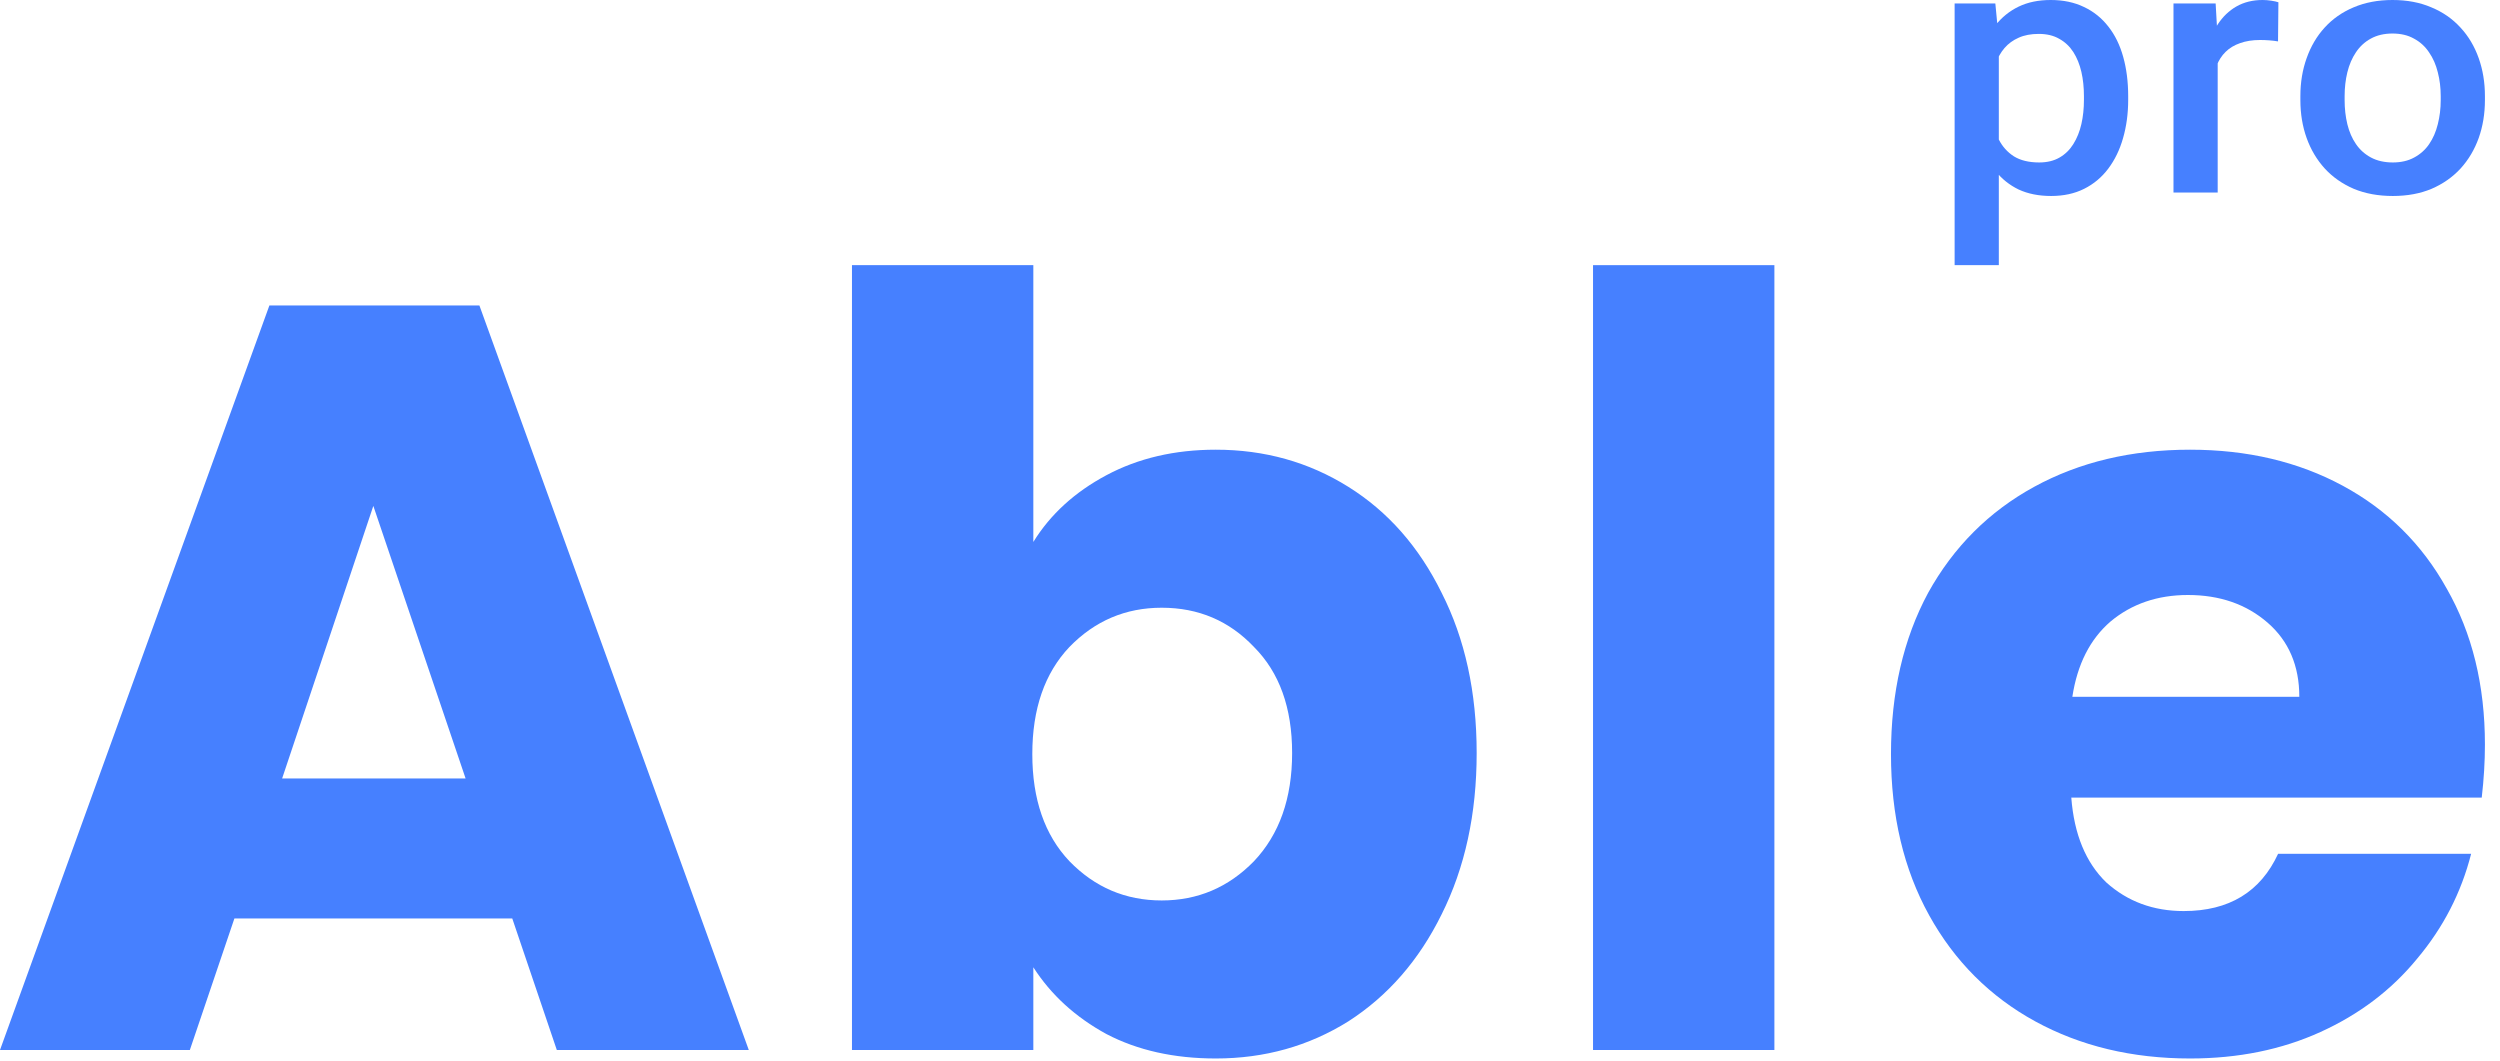
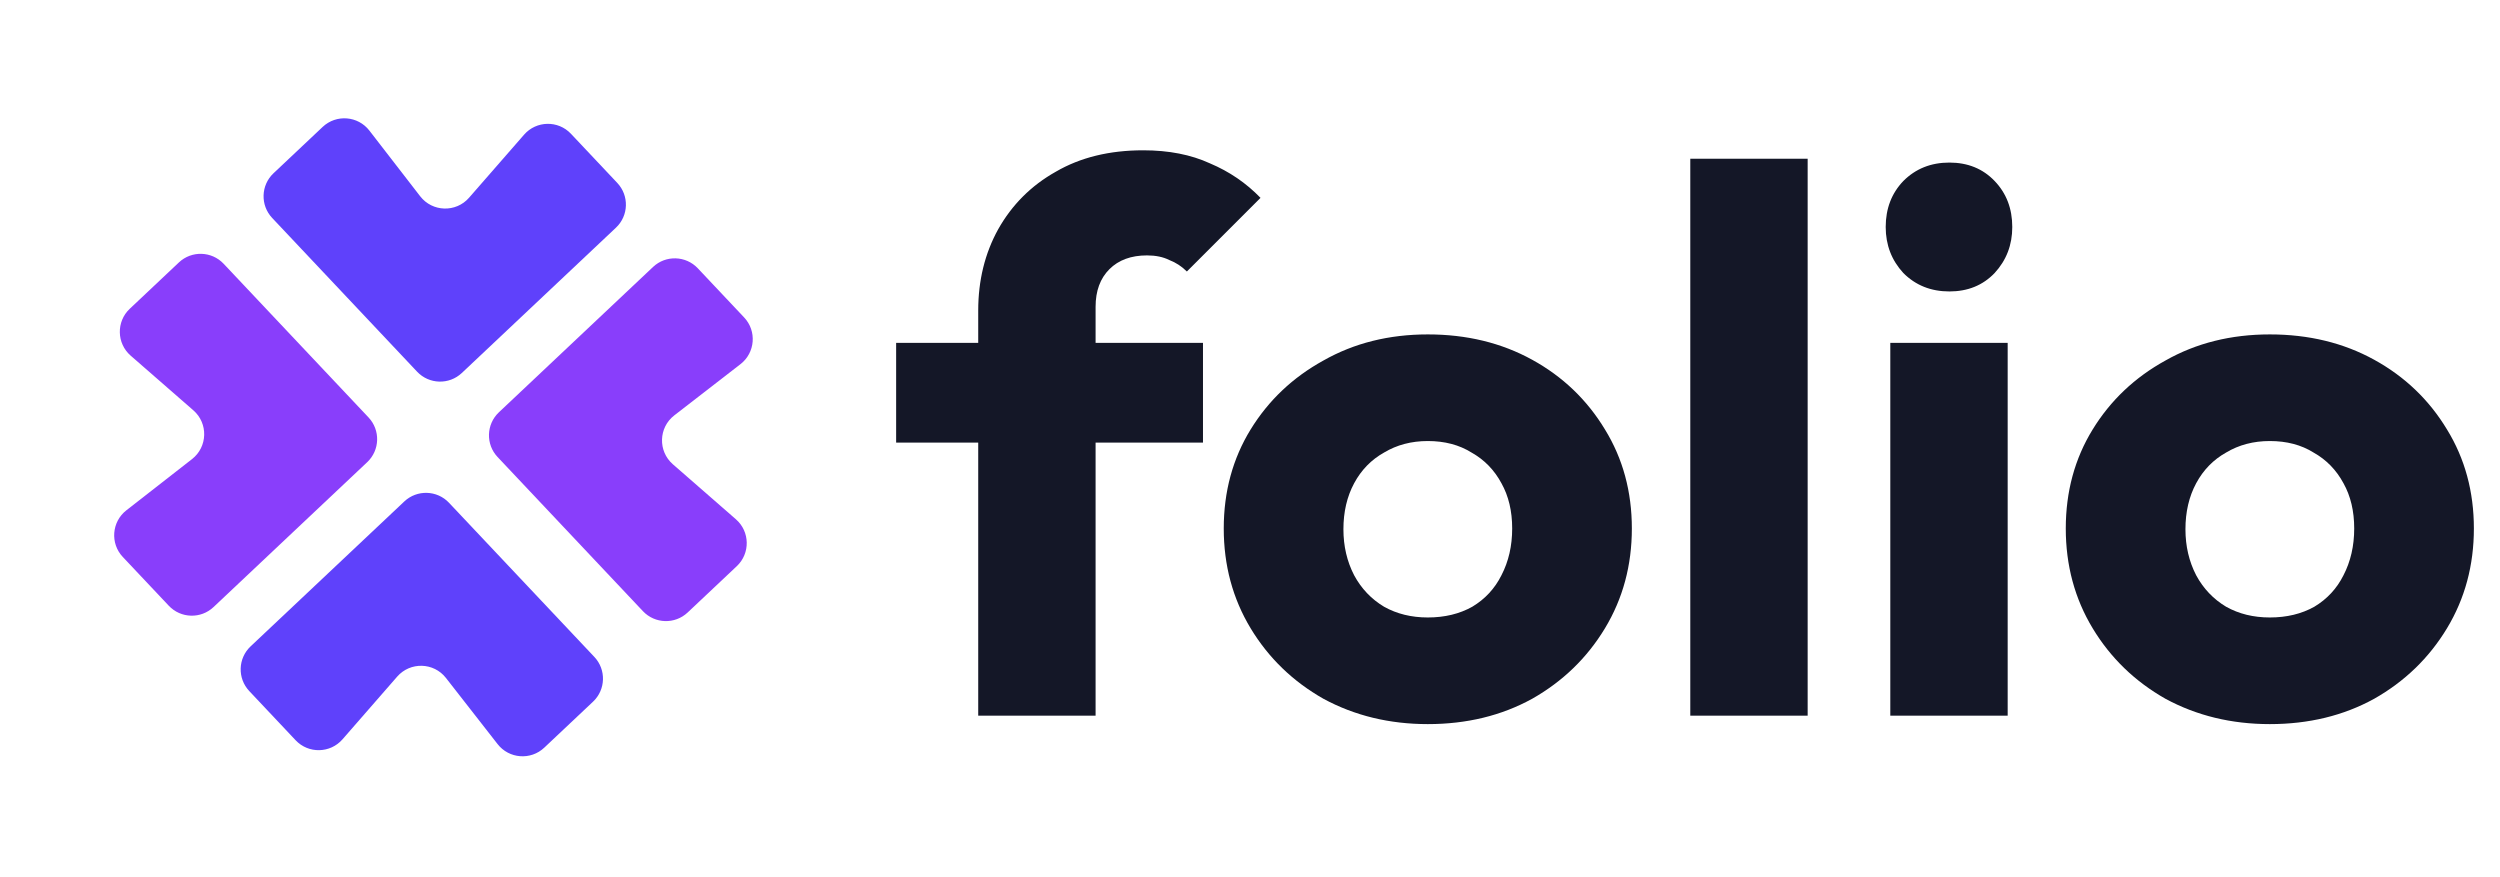
- <svg xmlns="http://www.w3.org/2000/svg" width="66" height="28" viewBox="0 0 66 28" fill="none">
-   <path d="M52.769 1.051V7H51.602V0.092H52.677L52.769 1.051ZM56.184 2.541V2.638C56.184 3 56.138 3.337 56.048 3.648C55.961 3.955 55.83 4.224 55.656 4.455C55.485 4.682 55.273 4.859 55.021 4.985C54.77 5.111 54.479 5.174 54.15 5.174C53.824 5.174 53.538 5.117 53.292 5.003C53.05 4.886 52.845 4.722 52.677 4.51C52.51 4.298 52.374 4.049 52.271 3.763C52.17 3.474 52.099 3.157 52.057 2.813V2.439C52.099 2.074 52.17 1.742 52.271 1.443C52.374 1.145 52.51 0.888 52.677 0.673C52.845 0.458 53.05 0.292 53.292 0.175C53.535 0.058 53.817 0 54.14 0C54.469 0 54.761 0.061 55.016 0.184C55.272 0.304 55.486 0.477 55.66 0.701C55.835 0.922 55.966 1.19 56.053 1.503C56.14 1.814 56.184 2.16 56.184 2.541ZM55.016 2.638V2.541C55.016 2.31 54.994 2.097 54.949 1.9C54.903 1.7 54.832 1.525 54.736 1.374C54.639 1.224 54.514 1.107 54.363 1.024C54.214 0.938 54.035 0.895 53.825 0.895C53.618 0.895 53.441 0.928 53.292 0.996C53.144 1.061 53.02 1.151 52.919 1.268C52.819 1.385 52.742 1.522 52.687 1.679C52.632 1.832 52.593 2 52.571 2.181V3.076C52.61 3.297 52.676 3.5 52.769 3.684C52.863 3.869 52.995 4.016 53.166 4.127C53.341 4.235 53.564 4.289 53.835 4.289C54.045 4.289 54.224 4.245 54.372 4.159C54.521 4.073 54.642 3.955 54.736 3.804C54.832 3.651 54.903 3.474 54.949 3.274C54.994 3.074 55.016 2.862 55.016 2.638Z" fill="#4680FF" />
-   <path d="M58.547 1.042V5.082H57.38V0.092H58.493L58.547 1.042ZM60.15 0.06L60.14 1.093C60.069 1.081 59.991 1.071 59.907 1.065C59.827 1.059 59.746 1.056 59.665 1.056C59.465 1.056 59.289 1.084 59.137 1.139C58.986 1.191 58.858 1.268 58.755 1.37C58.655 1.468 58.577 1.588 58.522 1.729C58.468 1.871 58.435 2.029 58.425 2.204L58.159 2.223C58.159 1.909 58.191 1.619 58.256 1.351C58.321 1.084 58.417 0.848 58.547 0.646C58.679 0.443 58.844 0.284 59.041 0.171C59.241 0.057 59.472 0 59.733 0C59.804 0 59.88 0.006 59.961 0.018C60.045 0.031 60.108 0.045 60.15 0.06Z" fill="#4680FF" />
-   <path d="M60.73 2.642V2.536C60.73 2.177 60.785 1.843 60.895 1.536C61.005 1.225 61.163 0.956 61.37 0.729C61.58 0.498 61.835 0.32 62.135 0.194C62.438 0.065 62.781 0 63.161 0C63.546 0 63.888 0.065 64.188 0.194C64.492 0.32 64.748 0.498 64.958 0.729C65.168 0.956 65.328 1.225 65.438 1.536C65.547 1.843 65.602 2.177 65.602 2.536V2.642C65.602 3.002 65.547 3.336 65.438 3.643C65.328 3.95 65.168 4.219 64.958 4.45C64.748 4.677 64.493 4.856 64.193 4.985C63.893 5.111 63.552 5.174 63.171 5.174C62.787 5.174 62.443 5.111 62.14 4.985C61.84 4.856 61.584 4.677 61.375 4.45C61.165 4.219 61.005 3.95 60.895 3.643C60.785 3.336 60.73 3.002 60.73 2.642ZM61.898 2.536V2.642C61.898 2.867 61.922 3.079 61.97 3.279C62.019 3.478 62.094 3.654 62.198 3.804C62.301 3.955 62.434 4.073 62.595 4.159C62.756 4.245 62.949 4.289 63.171 4.289C63.388 4.289 63.575 4.245 63.733 4.159C63.894 4.073 64.027 3.955 64.13 3.804C64.233 3.654 64.309 3.478 64.358 3.279C64.409 3.079 64.435 2.867 64.435 2.642V2.536C64.435 2.315 64.409 2.106 64.358 1.909C64.309 1.709 64.232 1.532 64.125 1.379C64.022 1.225 63.89 1.105 63.728 1.019C63.57 0.93 63.381 0.885 63.161 0.885C62.942 0.885 62.752 0.93 62.59 1.019C62.432 1.105 62.301 1.225 62.198 1.379C62.094 1.532 62.019 1.709 61.97 1.909C61.922 2.106 61.898 2.315 61.898 2.536Z" fill="#4680FF" />
-   <path d="M13.524 24.248H6.188L5.012 27.72H0L7.112 8.064H12.656L19.768 27.72H14.7L13.524 24.248ZM12.292 20.552L9.856 13.356L7.448 20.552H12.292Z" fill="#4680FF" />
-   <path d="M27.28 14.308C27.729 13.58 28.372 12.992 29.212 12.544C30.052 12.096 31.014 11.872 32.096 11.872C33.385 11.872 34.551 12.199 35.596 12.852C36.642 13.505 37.463 14.439 38.06 15.652C38.676 16.865 38.984 18.275 38.984 19.88C38.984 21.485 38.676 22.904 38.06 24.136C37.463 25.349 36.642 26.292 35.596 26.964C34.551 27.617 33.385 27.944 32.096 27.944C30.995 27.944 30.034 27.729 29.212 27.3C28.391 26.852 27.747 26.264 27.28 25.536V27.72H22.492V7H27.28V14.308ZM34.112 19.88C34.112 18.685 33.776 17.752 33.105 17.08C32.451 16.389 31.639 16.044 30.669 16.044C29.716 16.044 28.904 16.389 28.233 17.08C27.579 17.771 27.253 18.713 27.253 19.908C27.253 21.103 27.579 22.045 28.233 22.736C28.904 23.427 29.716 23.772 30.669 23.772C31.62 23.772 32.432 23.427 33.105 22.736C33.776 22.027 34.112 21.075 34.112 19.88Z" fill="#4680FF" />
-   <path d="M46.844 7V27.72H42.056V7H46.844Z" fill="#4680FF" />
-   <path d="M65.602 19.656C65.602 20.104 65.574 20.571 65.518 21.056H54.682C54.757 22.027 55.065 22.773 55.606 23.296C56.166 23.8 56.848 24.052 57.65 24.052C58.845 24.052 59.676 23.548 60.142 22.54H65.238C64.977 23.567 64.501 24.491 63.81 25.312C63.138 26.133 62.289 26.777 61.262 27.244C60.236 27.711 59.088 27.944 57.818 27.944C56.288 27.944 54.925 27.617 53.73 26.964C52.536 26.311 51.602 25.377 50.93 24.164C50.258 22.951 49.922 21.532 49.922 19.908C49.922 18.284 50.249 16.865 50.902 15.652C51.574 14.439 52.508 13.505 53.702 12.852C54.897 12.199 56.269 11.872 57.818 11.872C59.33 11.872 60.674 12.189 61.85 12.824C63.026 13.459 63.941 14.364 64.594 15.54C65.266 16.716 65.602 18.088 65.602 19.656ZM60.702 18.396C60.702 17.575 60.422 16.921 59.862 16.436C59.302 15.951 58.602 15.708 57.762 15.708C56.96 15.708 56.278 15.941 55.718 16.408C55.177 16.875 54.841 17.537 54.71 18.396H60.702Z" fill="#4680FF" />
+ <svg xmlns="http://www.w3.org/2000/svg" width="174" height="61" viewBox="0 0 174 61" fill="none">
+   <path d="M68.084 49.81V21.62C68.084 19.52 68.547 17.633 69.472 15.96C70.433 14.252 71.768 12.917 73.477 11.956C75.185 10.959 77.214 10.461 79.563 10.461C81.343 10.461 82.891 10.763 84.208 11.368C85.561 11.938 86.735 12.739 87.732 13.771L82.606 18.897C82.251 18.541 81.841 18.274 81.379 18.096C80.951 17.882 80.435 17.776 79.83 17.776C78.727 17.776 77.855 18.096 77.214 18.736C76.573 19.377 76.253 20.249 76.253 21.353V49.81H68.084ZM62.371 30.803V23.862H83.728V30.803H62.371ZM99.375 50.398C96.705 50.398 94.285 49.81 92.114 48.636C89.978 47.425 88.287 45.788 87.041 43.724C85.796 41.659 85.173 39.346 85.173 36.783C85.173 34.22 85.796 31.924 87.041 29.895C88.287 27.866 89.978 26.265 92.114 25.09C94.249 23.88 96.669 23.275 99.375 23.275C102.08 23.275 104.5 23.862 106.636 25.037C108.772 26.211 110.462 27.831 111.708 29.895C112.954 31.924 113.577 34.22 113.577 36.783C113.577 39.346 112.954 41.659 111.708 43.724C110.462 45.788 108.772 47.425 106.636 48.636C104.5 49.81 102.08 50.398 99.375 50.398ZM99.375 42.976C100.549 42.976 101.582 42.727 102.471 42.229C103.361 41.695 104.038 40.965 104.5 40.04C104.999 39.079 105.248 37.993 105.248 36.783C105.248 35.573 104.999 34.523 104.5 33.633C104.002 32.707 103.308 31.995 102.418 31.497C101.564 30.963 100.549 30.696 99.375 30.696C98.236 30.696 97.221 30.963 96.331 31.497C95.442 31.995 94.747 32.707 94.249 33.633C93.751 34.558 93.502 35.626 93.502 36.836C93.502 38.011 93.751 39.079 94.249 40.04C94.747 40.965 95.442 41.695 96.331 42.229C97.221 42.727 98.236 42.976 99.375 42.976ZM117.644 49.81V11.048H125.813V49.81H117.644ZM131.565 49.81V23.862H139.734V49.81H131.565ZM135.676 20.285C134.395 20.285 133.327 19.858 132.473 19.003C131.654 18.114 131.245 17.046 131.245 15.8C131.245 14.519 131.654 13.451 132.473 12.597C133.327 11.742 134.395 11.315 135.676 11.315C136.958 11.315 138.008 11.742 138.826 12.597C139.645 13.451 140.054 14.519 140.054 15.8C140.054 17.046 139.645 18.114 138.826 19.003C138.008 19.858 136.958 20.285 135.676 20.285ZM157.98 50.398C155.31 50.398 152.89 49.81 150.719 48.636C148.583 47.425 146.892 45.788 145.647 43.724C144.401 41.659 143.778 39.346 143.778 36.783C143.778 34.22 144.401 31.924 145.647 29.895C146.892 27.866 148.583 26.265 150.719 25.09C152.854 23.88 155.275 23.275 157.98 23.275C160.685 23.275 163.106 23.862 165.241 25.037C167.377 26.211 169.068 27.831 170.313 29.895C171.559 31.924 172.182 34.22 172.182 36.783C172.182 39.346 171.559 41.659 170.313 43.724C169.068 45.788 167.377 47.425 165.241 48.636C163.106 49.81 160.685 50.398 157.98 50.398ZM157.98 42.976C159.155 42.976 160.187 42.727 161.077 42.229C161.967 41.695 162.643 40.965 163.106 40.04C163.604 39.079 163.853 37.993 163.853 36.783C163.853 35.573 163.604 34.523 163.106 33.633C162.607 32.707 161.913 31.995 161.023 31.497C160.169 30.963 159.155 30.696 157.98 30.696C156.841 30.696 155.827 30.963 154.937 31.497C154.047 31.995 153.353 32.707 152.854 33.633C152.356 34.558 152.107 35.626 152.107 36.836C152.107 38.011 152.356 39.079 152.854 40.04C153.353 40.965 154.047 41.695 154.937 42.229C155.827 42.727 156.841 42.976 157.98 42.976Z" fill="#141727" />
+   <path d="M44.747 42.537C45.582 43.422 46.976 43.463 47.861 42.629L51.282 39.404C52.228 38.511 52.199 36.997 51.219 36.142L46.83 32.312C45.785 31.399 45.833 29.76 46.93 28.911L51.537 25.345C52.566 24.549 52.684 23.039 51.791 22.093L48.566 18.672C47.731 17.787 46.337 17.746 45.452 18.58L34.724 28.695C33.839 29.53 33.797 30.924 34.632 31.809L44.747 42.537Z" fill="#893EFB" />
+   <path d="M17.442 44.987C16.557 45.822 16.516 47.215 17.351 48.1L20.575 51.521C21.468 52.468 22.983 52.438 23.838 51.457L27.643 47.094C28.553 46.051 30.188 46.095 31.039 47.186L34.633 51.79C35.431 52.813 36.936 52.928 37.88 52.038L41.276 48.836C42.161 48.002 42.202 46.608 41.368 45.723L31.252 34.994C30.418 34.109 29.024 34.068 28.139 34.902L17.442 44.987Z" fill="#5F41FB" />
+   <path d="M15.565 18.358C14.73 17.473 13.336 17.432 12.451 18.266L9.031 21.491C8.084 22.383 8.114 23.898 9.094 24.753L13.457 28.558C14.501 29.468 14.456 31.103 13.364 31.954L8.795 35.518C7.772 36.316 7.657 37.821 8.547 38.765L11.748 42.16C12.583 43.045 13.977 43.087 14.862 42.252L25.558 32.167C26.443 31.333 26.484 29.939 25.65 29.054L15.565 18.358Z" fill="#893EFB" />
+   <path d="M42.872 15.845C43.757 15.011 43.798 13.617 42.963 12.732L39.738 9.311C38.846 8.364 37.331 8.393 36.476 9.373L32.647 13.761C31.734 14.807 30.094 14.758 29.245 13.661L25.709 9.089C24.913 8.06 23.403 7.942 22.456 8.834L19.036 12.059C18.151 12.893 18.11 14.287 18.945 15.172L29.029 25.869C29.864 26.754 31.258 26.795 32.143 25.96L42.872 15.845Z" fill="#5F41FB" />
</svg>
